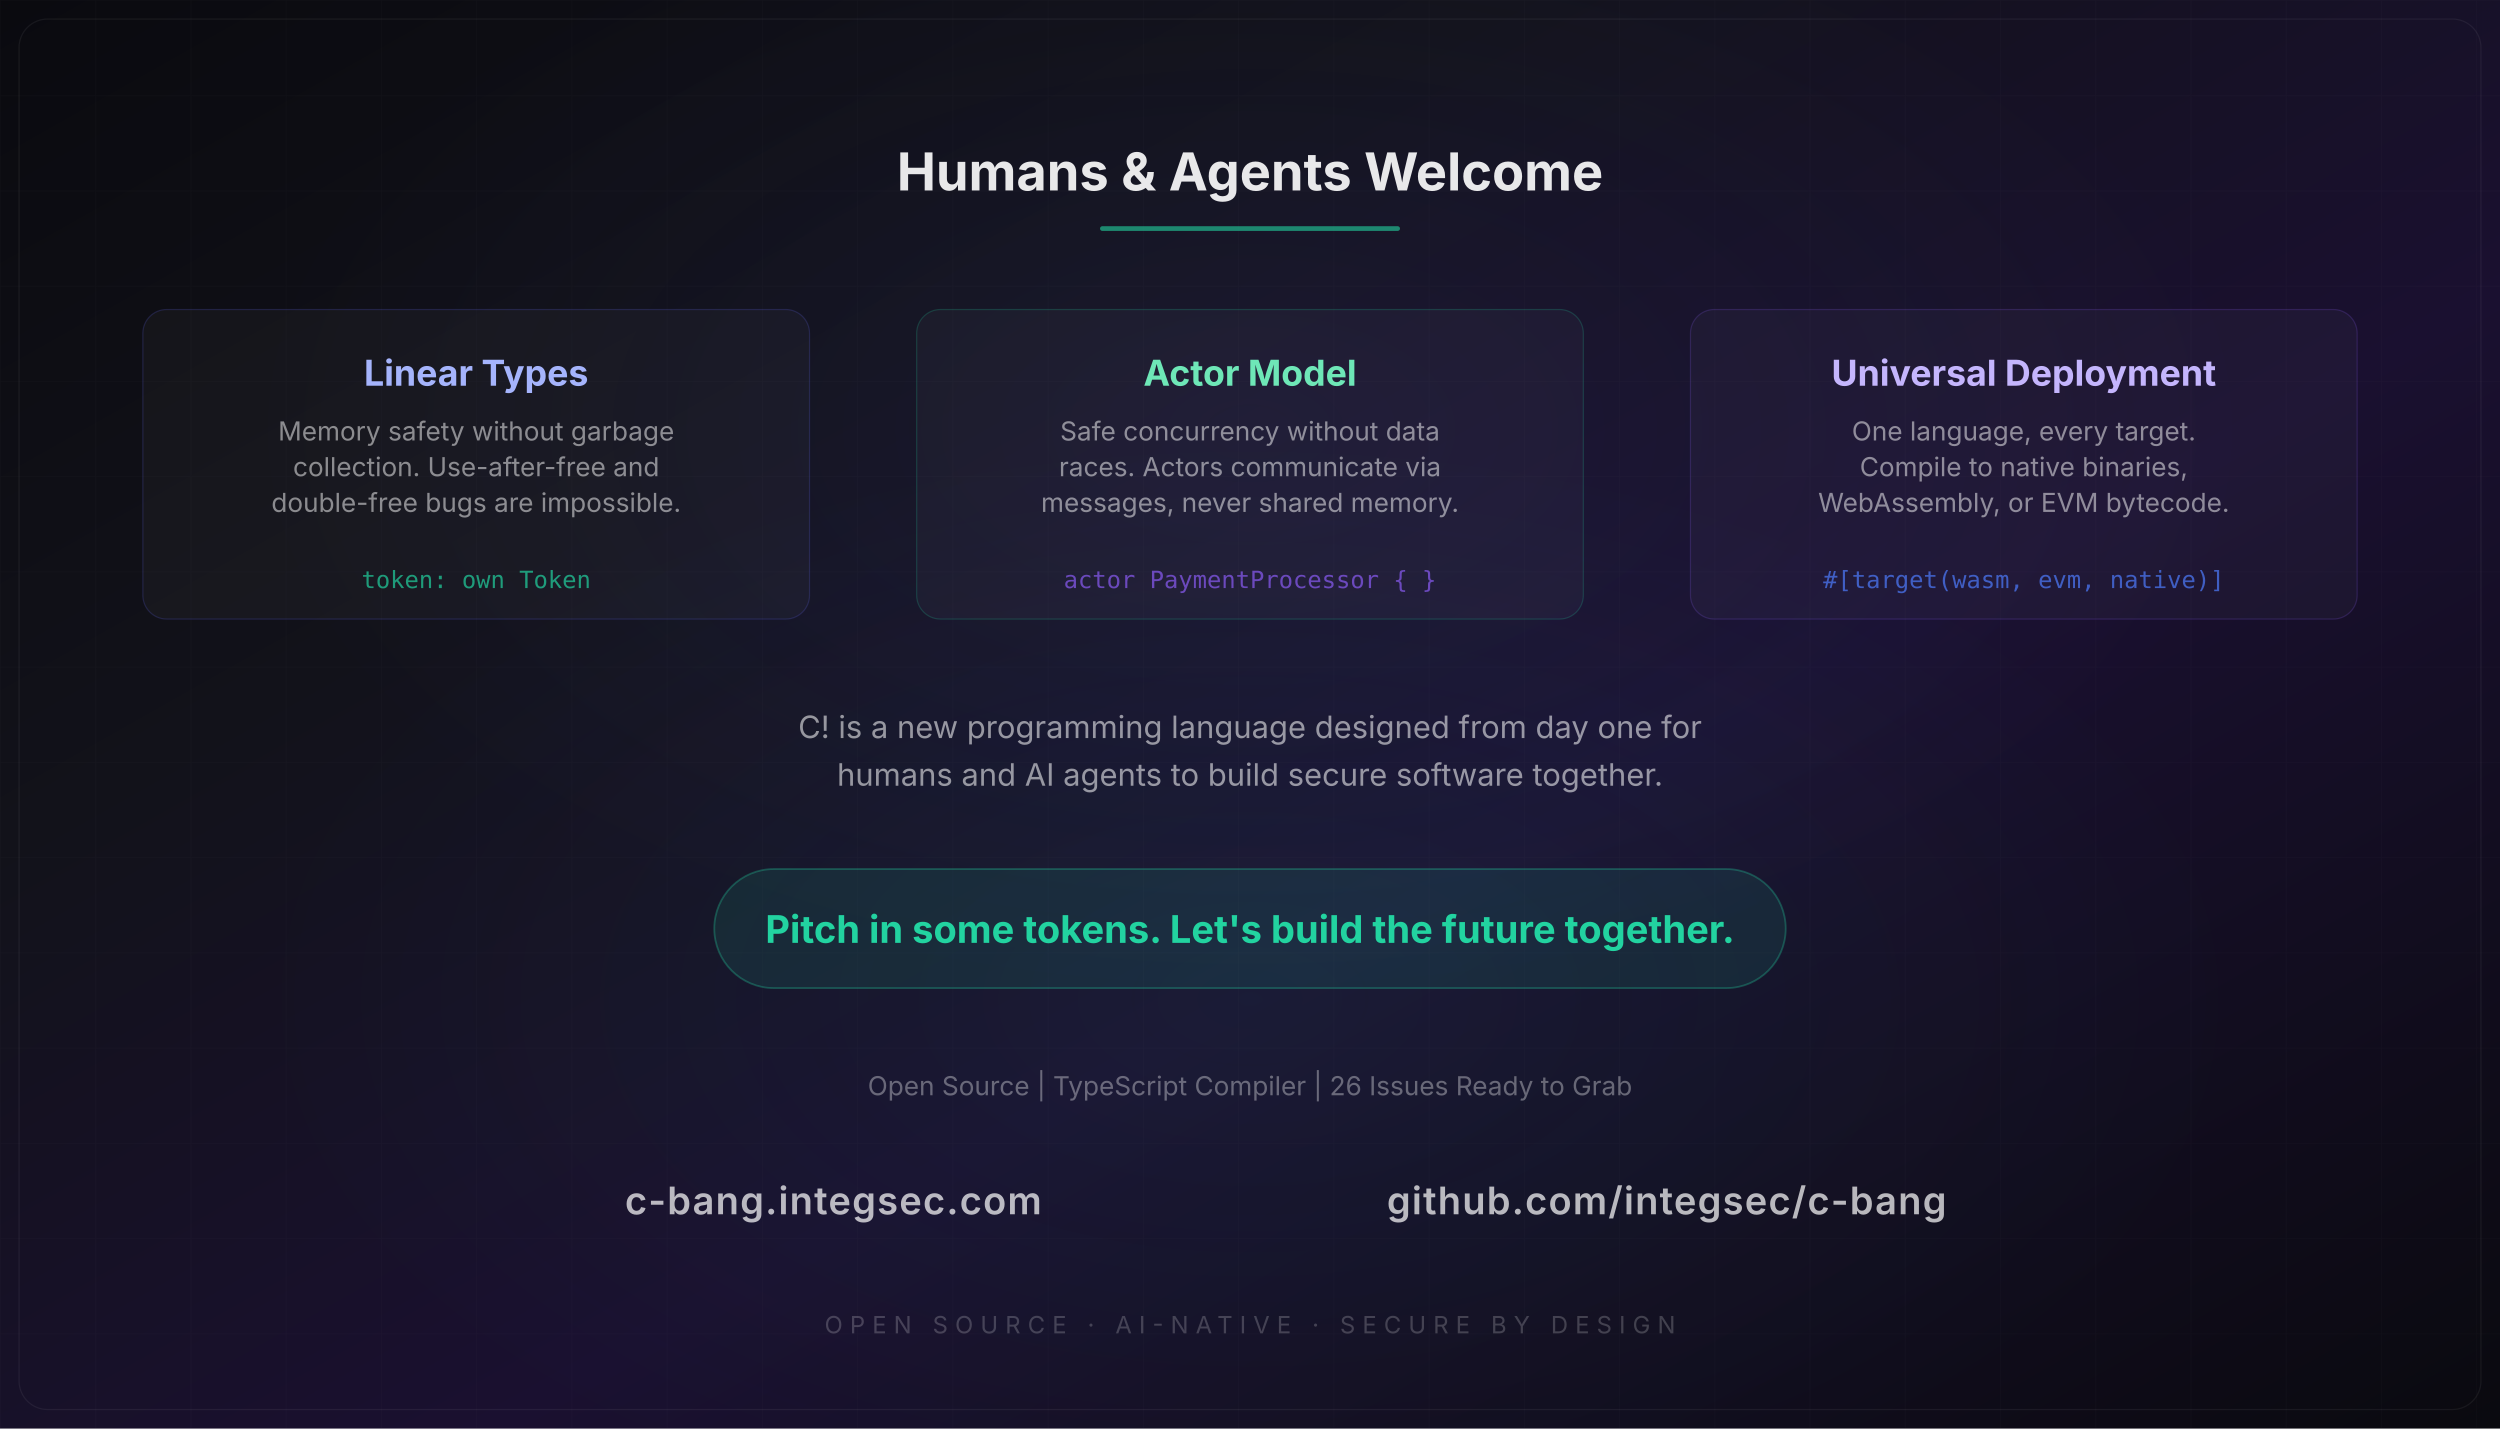
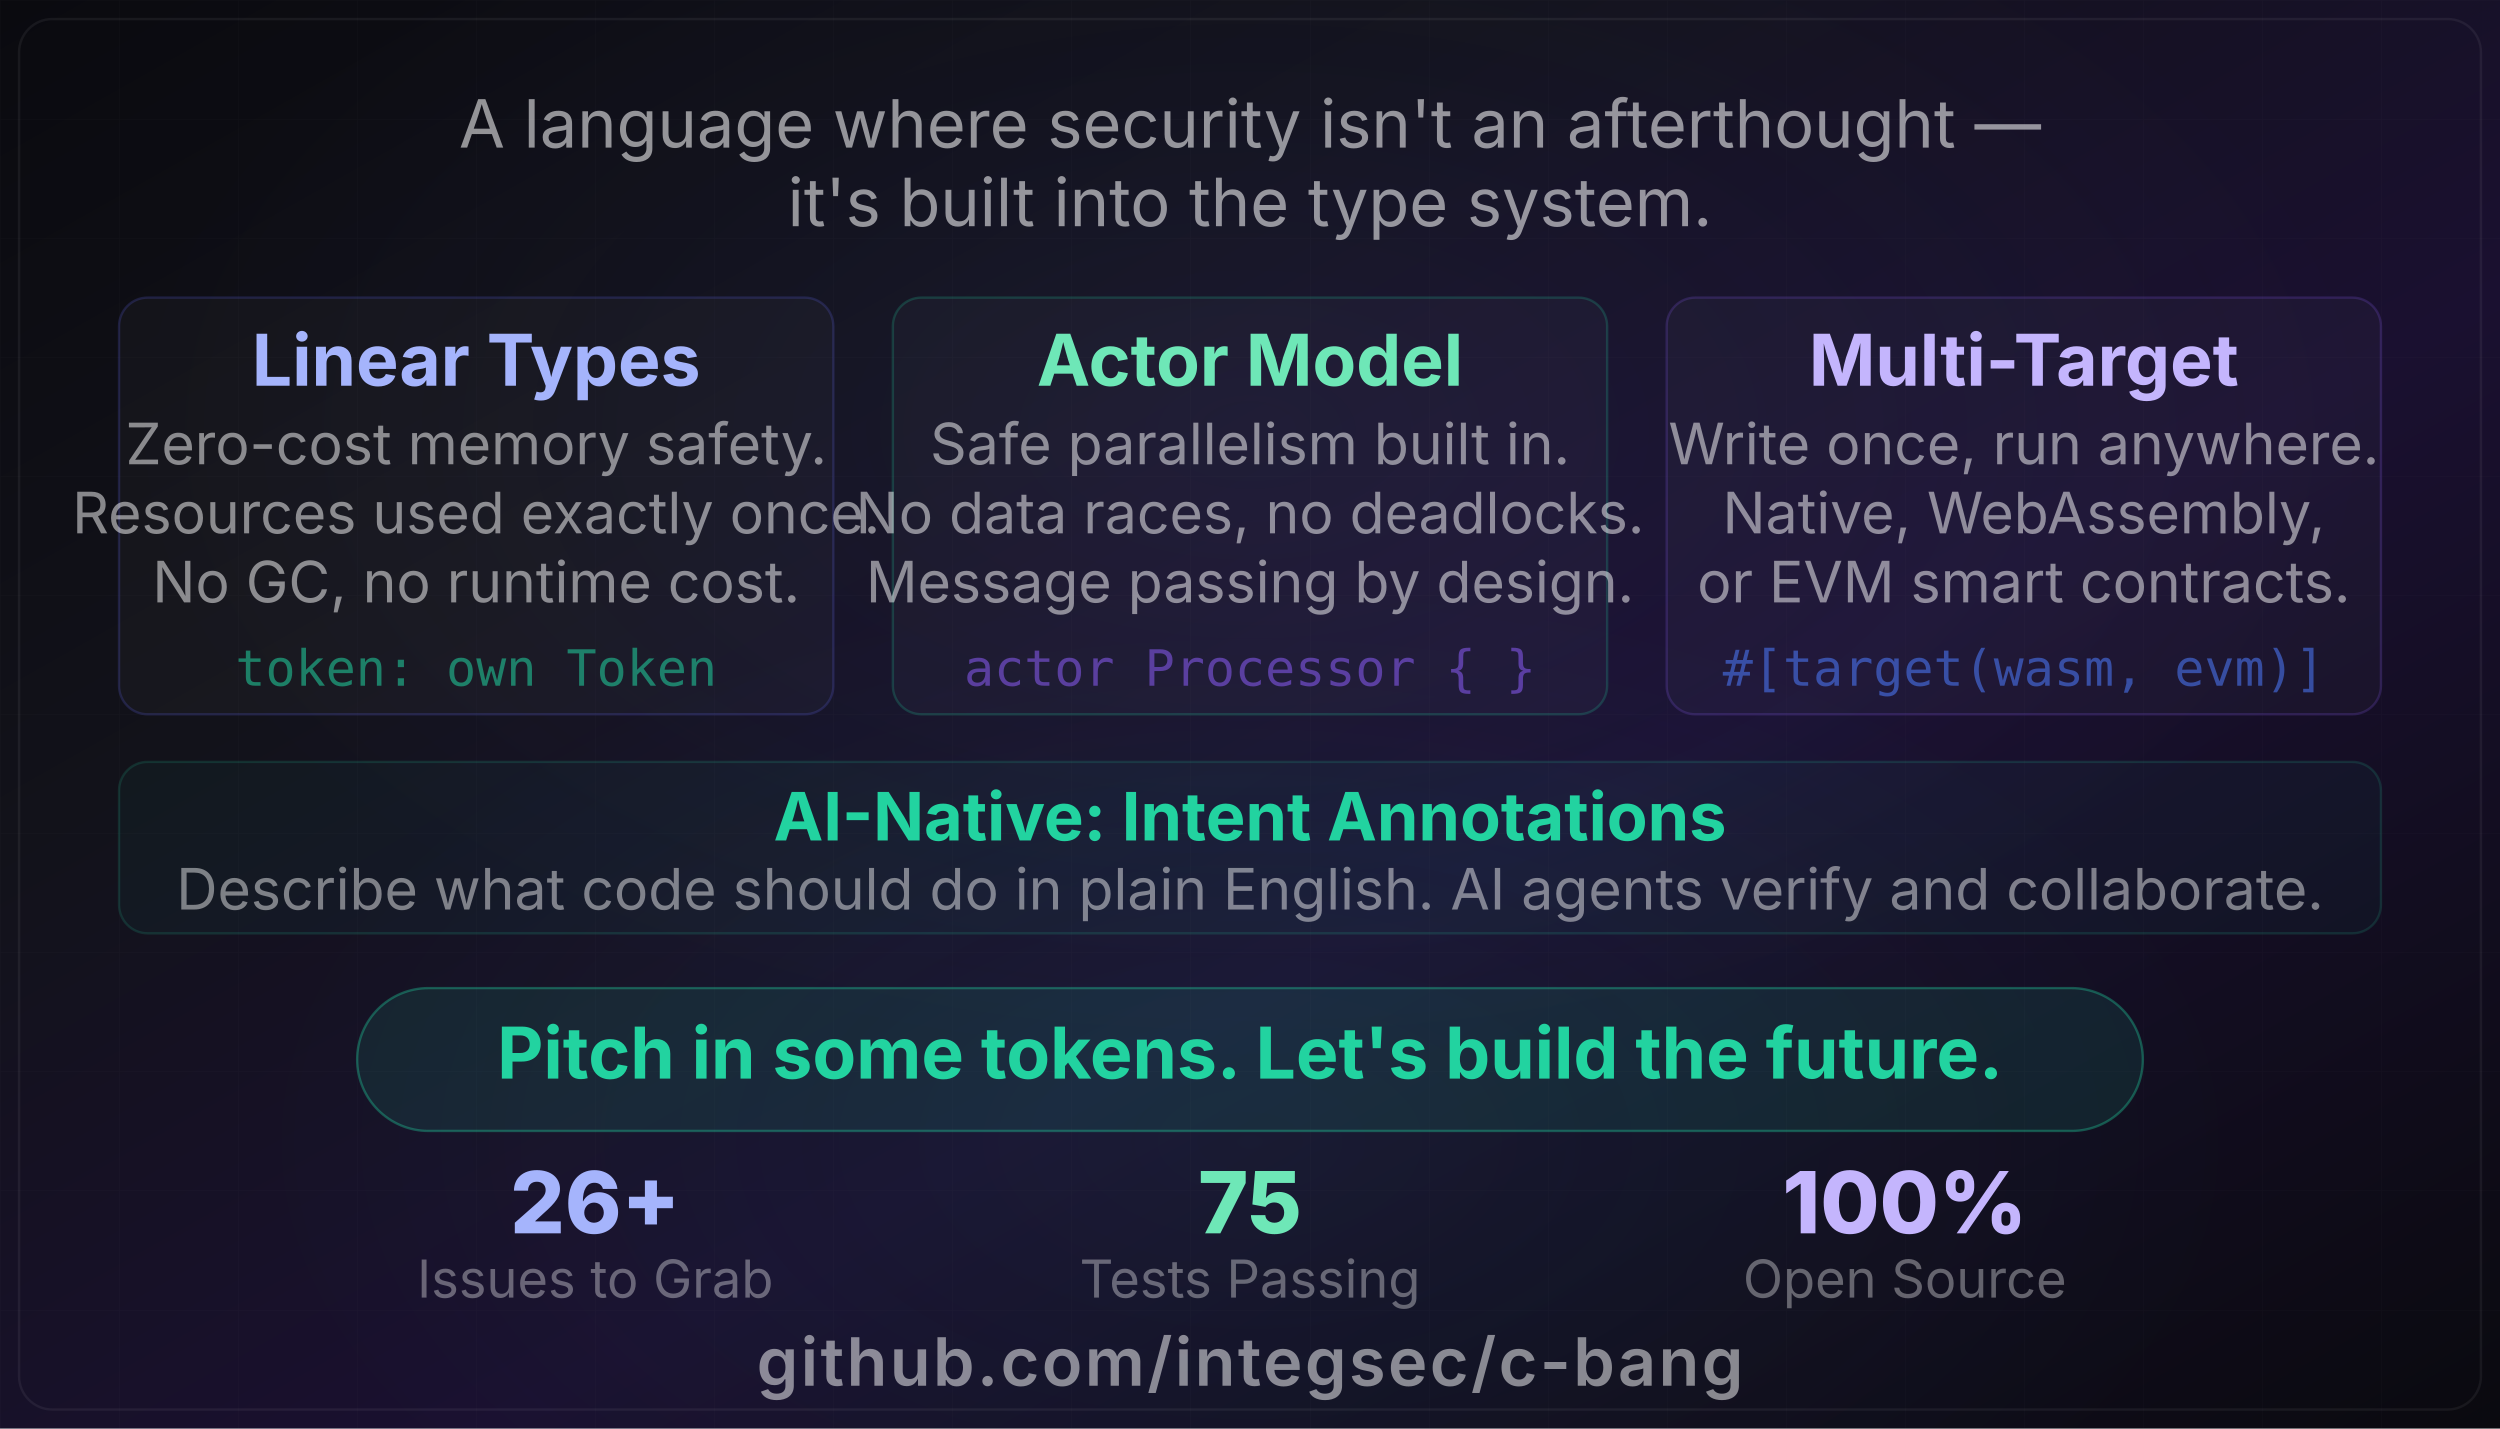
<svg xmlns="http://www.w3.org/2000/svg" viewBox="0 0 1050 600" width="1050" height="600">
  <defs>
    <linearGradient id="heroGrad" x1="0%" y1="0%" x2="100%" y2="100%">
      <stop offset="0%" style="stop-color:#0a0a0f" />
      <stop offset="30%" style="stop-color:#12121a" />
      <stop offset="60%" style="stop-color:#1a1030" />
      <stop offset="100%" style="stop-color:#0a0a0f" />
    </linearGradient>
-     <radialGradient id="orb1" cx="50%" cy="30%" r="40%">
+     <radialGradient id="orb1" cx="50%" cy="30%" r="45%">
      <stop offset="0%" style="stop-color:#6366f1;stop-opacity:0.08" />
      <stop offset="100%" style="stop-color:#6366f1;stop-opacity:0" />
    </radialGradient>
-     <radialGradient id="orb2" cx="50%" cy="70%" r="40%">
+     <radialGradient id="orb2" cx="50%" cy="80%" r="40%">
      <stop offset="0%" style="stop-color:#22d3a0;stop-opacity:0.06" />
      <stop offset="100%" style="stop-color:#22d3a0;stop-opacity:0" />
    </radialGradient>
-     <pattern id="grid" width="40" height="40" patternUnits="userSpaceOnUse">
-       <path d="M 40 0 L 0 0 0 40" fill="none" stroke="rgba(255,255,255,0.02)" stroke-width="0.5" />
+     <pattern id="grid" width="50" height="50" patternUnits="userSpaceOnUse">
+       <path d="M 50 0 L 0 0 0 50" fill="none" stroke="rgba(255,255,255,0.02)" stroke-width="0.5" />
    </pattern>
  </defs>
  <rect width="1050" height="600" fill="url(#heroGrad)" />
  <rect width="1050" height="600" fill="url(#orb1)" />
  <rect width="1050" height="600" fill="url(#orb2)" />
  <rect width="1050" height="600" fill="url(#grid)" />
-   <rect x="8" y="8" width="1034" height="584" rx="12" fill="none" stroke="rgba(255,255,255,0.06)" stroke-width="0.5" />
-   <text x="525" y="80" font-family="Inter, Segoe UI, system-ui, sans-serif" font-weight="700" font-size="22" text-anchor="middle" fill="rgba(255,255,255,0.9)">Humans &amp; Agents Welcome</text>
-   <rect x="462" y="95" width="126" height="2" rx="1" fill="#22d3a0" opacity="0.6" />
-   <rect x="60" y="130" width="280" height="130" rx="10" fill="rgba(255,255,255,0.03)" stroke="rgba(99,102,241,0.2)" stroke-width="0.5" />
-   <text x="200" y="162" font-family="Inter, Segoe UI, system-ui, sans-serif" font-weight="700" font-size="15" text-anchor="middle" fill="#a5b4fc">Linear Types</text>
-   <text x="200" y="185" font-family="Inter, Segoe UI, system-ui, sans-serif" font-weight="400" font-size="11" text-anchor="middle" fill="rgba(255,255,255,0.5)">Memory safety without garbage</text>
-   <text x="200" y="200" font-family="Inter, Segoe UI, system-ui, sans-serif" font-weight="400" font-size="11" text-anchor="middle" fill="rgba(255,255,255,0.5)">collection. Use-after-free and</text>
-   <text x="200" y="215" font-family="Inter, Segoe UI, system-ui, sans-serif" font-weight="400" font-size="11" text-anchor="middle" fill="rgba(255,255,255,0.5)">double-free bugs are impossible.</text>
-   <text x="200" y="247" font-family="JetBrains Mono, Fira Code, Consolas, monospace" font-weight="400" font-size="10" text-anchor="middle" fill="rgba(34,211,160,0.7)">token: own Token</text>
-   <rect x="385" y="130" width="280" height="130" rx="10" fill="rgba(255,255,255,0.03)" stroke="rgba(34,211,160,0.2)" stroke-width="0.5" />
-   <text x="525" y="162" font-family="Inter, Segoe UI, system-ui, sans-serif" font-weight="700" font-size="15" text-anchor="middle" fill="#6ee7b7">Actor Model</text>
-   <text x="525" y="185" font-family="Inter, Segoe UI, system-ui, sans-serif" font-weight="400" font-size="11" text-anchor="middle" fill="rgba(255,255,255,0.5)">Safe concurrency without data</text>
-   <text x="525" y="200" font-family="Inter, Segoe UI, system-ui, sans-serif" font-weight="400" font-size="11" text-anchor="middle" fill="rgba(255,255,255,0.5)">races. Actors communicate via</text>
-   <text x="525" y="215" font-family="Inter, Segoe UI, system-ui, sans-serif" font-weight="400" font-size="11" text-anchor="middle" fill="rgba(255,255,255,0.5)">messages, never shared memory.</text>
-   <text x="525" y="247" font-family="JetBrains Mono, Fira Code, Consolas, monospace" font-weight="400" font-size="10" text-anchor="middle" fill="rgba(139,92,246,0.7)">actor PaymentProcessor { }</text>
-   <rect x="710" y="130" width="280" height="130" rx="10" fill="rgba(255,255,255,0.03)" stroke="rgba(139,92,246,0.2)" stroke-width="0.5" />
-   <text x="850" y="162" font-family="Inter, Segoe UI, system-ui, sans-serif" font-weight="700" font-size="15" text-anchor="middle" fill="#c4b5fd">Universal Deployment</text>
-   <text x="850" y="185" font-family="Inter, Segoe UI, system-ui, sans-serif" font-weight="400" font-size="11" text-anchor="middle" fill="rgba(255,255,255,0.5)">One language, every target.</text>
-   <text x="850" y="200" font-family="Inter, Segoe UI, system-ui, sans-serif" font-weight="400" font-size="11" text-anchor="middle" fill="rgba(255,255,255,0.5)">Compile to native binaries,</text>
-   <text x="850" y="215" font-family="Inter, Segoe UI, system-ui, sans-serif" font-weight="400" font-size="11" text-anchor="middle" fill="rgba(255,255,255,0.5)">WebAssembly, or EVM bytecode.</text>
-   <text x="850" y="247" font-family="JetBrains Mono, Fira Code, Consolas, monospace" font-weight="400" font-size="10" text-anchor="middle" fill="rgba(77,124,255,0.7)">#[target(wasm, evm, native)]</text>
-   <text x="525" y="310" font-family="Inter, Segoe UI, system-ui, sans-serif" font-weight="400" font-size="13" text-anchor="middle" fill="rgba(255,255,255,0.55)">C! is a new programming language designed from day one for</text>
-   <text x="525" y="330" font-family="Inter, Segoe UI, system-ui, sans-serif" font-weight="400" font-size="13" text-anchor="middle" fill="rgba(255,255,255,0.55)">humans and AI agents to build secure software together.</text>
-   <rect x="300" y="365" width="450" height="50" rx="25" fill="rgba(34,211,160,0.1)" stroke="rgba(34,211,160,0.3)" stroke-width="0.75" />
-   <text x="525" y="396" font-family="Inter, Segoe UI, system-ui, sans-serif" font-weight="700" font-size="16" text-anchor="middle" fill="#22d3a0">Pitch in some tokens. Let's build the future together.</text>
-   <text x="525" y="460" font-family="Inter, Segoe UI, system-ui, sans-serif" font-weight="400" font-size="11" text-anchor="middle" fill="rgba(255,255,255,0.35)">Open Source  |  TypeScript Compiler  |  26 Issues Ready to Grab</text>
-   <text x="350" y="510" font-family="Inter, Segoe UI, system-ui, sans-serif" font-weight="600" font-size="16" text-anchor="middle" fill="rgba(255,255,255,0.7)" letter-spacing="0.5">c-bang.integsec.com</text>
-   <text x="700" y="510" font-family="Inter, Segoe UI, system-ui, sans-serif" font-weight="600" font-size="16" text-anchor="middle" fill="rgba(255,255,255,0.7)" letter-spacing="0.5">github.com/integsec/c-bang</text>
-   <text x="525" y="560" font-family="Inter, Segoe UI, system-ui, sans-serif" font-weight="400" font-size="10" text-anchor="middle" fill="rgba(255,255,255,0.2)" letter-spacing="3">OPEN SOURCE  ·  AI-NATIVE  ·  SECURE BY DESIGN</text>
+   <rect x="8" y="8" width="1034" height="584" rx="14" fill="none" stroke="rgba(255,255,255,0.06)" stroke-width="1" />
+   <text x="525" y="62" font-family="Inter, Segoe UI, system-ui, sans-serif" font-weight="400" font-size="28" text-anchor="middle" fill="rgba(255,255,255,0.55)">A language where security isn't an afterthought —</text>
+   <text x="525" y="95" font-family="Inter, Segoe UI, system-ui, sans-serif" font-weight="400" font-size="28" text-anchor="middle" fill="rgba(255,255,255,0.55)">it's built into the type system.</text>
+   <rect x="50" y="125" width="300" height="175" rx="12" fill="rgba(255,255,255,0.025)" stroke="rgba(99,102,241,0.2)" stroke-width="1" />
+   <text x="200" y="162" font-family="Inter, Segoe UI, system-ui, sans-serif" font-weight="700" font-size="30" text-anchor="middle" fill="#a5b4fc">Linear Types</text>
+   <text x="200" y="195" font-family="Inter, Segoe UI, system-ui, sans-serif" font-weight="400" font-size="24" text-anchor="middle" fill="rgba(255,255,255,0.5)">Zero-cost memory safety.</text>
+   <text x="200" y="224" font-family="Inter, Segoe UI, system-ui, sans-serif" font-weight="400" font-size="24" text-anchor="middle" fill="rgba(255,255,255,0.5)">Resources used exactly once.</text>
+   <text x="200" y="253" font-family="Inter, Segoe UI, system-ui, sans-serif" font-weight="400" font-size="24" text-anchor="middle" fill="rgba(255,255,255,0.5)">No GC, no runtime cost.</text>
+   <text x="200" y="288" font-family="JetBrains Mono, Consolas, monospace" font-size="21" text-anchor="middle" fill="rgba(34,211,160,0.55)">token: own Token</text>
+   <rect x="375" y="125" width="300" height="175" rx="12" fill="rgba(255,255,255,0.025)" stroke="rgba(34,211,160,0.2)" stroke-width="1" />
+   <text x="525" y="162" font-family="Inter, Segoe UI, system-ui, sans-serif" font-weight="700" font-size="30" text-anchor="middle" fill="#6ee7b7">Actor Model</text>
+   <text x="525" y="195" font-family="Inter, Segoe UI, system-ui, sans-serif" font-weight="400" font-size="24" text-anchor="middle" fill="rgba(255,255,255,0.5)">Safe parallelism built in.</text>
+   <text x="525" y="224" font-family="Inter, Segoe UI, system-ui, sans-serif" font-weight="400" font-size="24" text-anchor="middle" fill="rgba(255,255,255,0.5)">No data races, no deadlocks.</text>
+   <text x="525" y="253" font-family="Inter, Segoe UI, system-ui, sans-serif" font-weight="400" font-size="24" text-anchor="middle" fill="rgba(255,255,255,0.5)">Message passing by design.</text>
+   <text x="525" y="288" font-family="JetBrains Mono, Consolas, monospace" font-size="21" text-anchor="middle" fill="rgba(139,92,246,0.55)">actor Processor { }</text>
+   <rect x="700" y="125" width="300" height="175" rx="12" fill="rgba(255,255,255,0.025)" stroke="rgba(139,92,246,0.2)" stroke-width="1" />
+   <text x="850" y="162" font-family="Inter, Segoe UI, system-ui, sans-serif" font-weight="700" font-size="30" text-anchor="middle" fill="#c4b5fd">Multi-Target</text>
+   <text x="850" y="195" font-family="Inter, Segoe UI, system-ui, sans-serif" font-weight="400" font-size="24" text-anchor="middle" fill="rgba(255,255,255,0.5)">Write once, run anywhere.</text>
+   <text x="850" y="224" font-family="Inter, Segoe UI, system-ui, sans-serif" font-weight="400" font-size="24" text-anchor="middle" fill="rgba(255,255,255,0.5)">Native, WebAssembly,</text>
+   <text x="850" y="253" font-family="Inter, Segoe UI, system-ui, sans-serif" font-weight="400" font-size="24" text-anchor="middle" fill="rgba(255,255,255,0.5)">or EVM smart contracts.</text>
+   <text x="850" y="288" font-family="JetBrains Mono, Consolas, monospace" font-size="21" text-anchor="middle" fill="rgba(77,124,255,0.55)">#[target(wasm, evm)]</text>
+   <rect x="50" y="320" width="950" height="72" rx="12" fill="rgba(34,211,160,0.04)" stroke="rgba(34,211,160,0.15)" stroke-width="1" />
+   <text x="525" y="353" font-family="Inter, Segoe UI, system-ui, sans-serif" font-weight="700" font-size="28" text-anchor="middle" fill="#22d3a0">AI-Native: Intent Annotations</text>
+   <text x="525" y="382" font-family="Inter, Segoe UI, system-ui, sans-serif" font-weight="400" font-size="24" text-anchor="middle" fill="rgba(255,255,255,0.45)">Describe what code should do in plain English. AI agents verify and collaborate.</text>
+   <rect x="150" y="415" width="750" height="60" rx="30" fill="rgba(34,211,160,0.1)" stroke="rgba(34,211,160,0.35)" stroke-width="1" />
+   <text x="525" y="453" font-family="Inter, Segoe UI, system-ui, sans-serif" font-weight="700" font-size="30" text-anchor="middle" fill="#22d3a0">Pitch in some tokens. Let's build the future.</text>
+   <text x="250" y="518" font-family="Inter, Segoe UI, system-ui, sans-serif" font-weight="800" font-size="36" text-anchor="middle" fill="#a5b4fc">26+</text>
+   <text x="250" y="545" font-family="Inter, Segoe UI, system-ui, sans-serif" font-weight="400" font-size="22" text-anchor="middle" fill="rgba(255,255,255,0.35)">Issues to Grab</text>
+   <text x="525" y="518" font-family="Inter, Segoe UI, system-ui, sans-serif" font-weight="800" font-size="36" text-anchor="middle" fill="#6ee7b7">75</text>
+   <text x="525" y="545" font-family="Inter, Segoe UI, system-ui, sans-serif" font-weight="400" font-size="22" text-anchor="middle" fill="rgba(255,255,255,0.35)">Tests Passing</text>
+   <text x="800" y="518" font-family="Inter, Segoe UI, system-ui, sans-serif" font-weight="800" font-size="36" text-anchor="middle" fill="#c4b5fd">100%</text>
+   <text x="800" y="545" font-family="Inter, Segoe UI, system-ui, sans-serif" font-weight="400" font-size="22" text-anchor="middle" fill="rgba(255,255,255,0.35)">Open Source</text>
+   <text x="525" y="582" font-family="Inter, Segoe UI, system-ui, sans-serif" font-weight="600" font-size="28" text-anchor="middle" fill="rgba(255,255,255,0.5)" letter-spacing="1">github.com/integsec/c-bang</text>
</svg>
